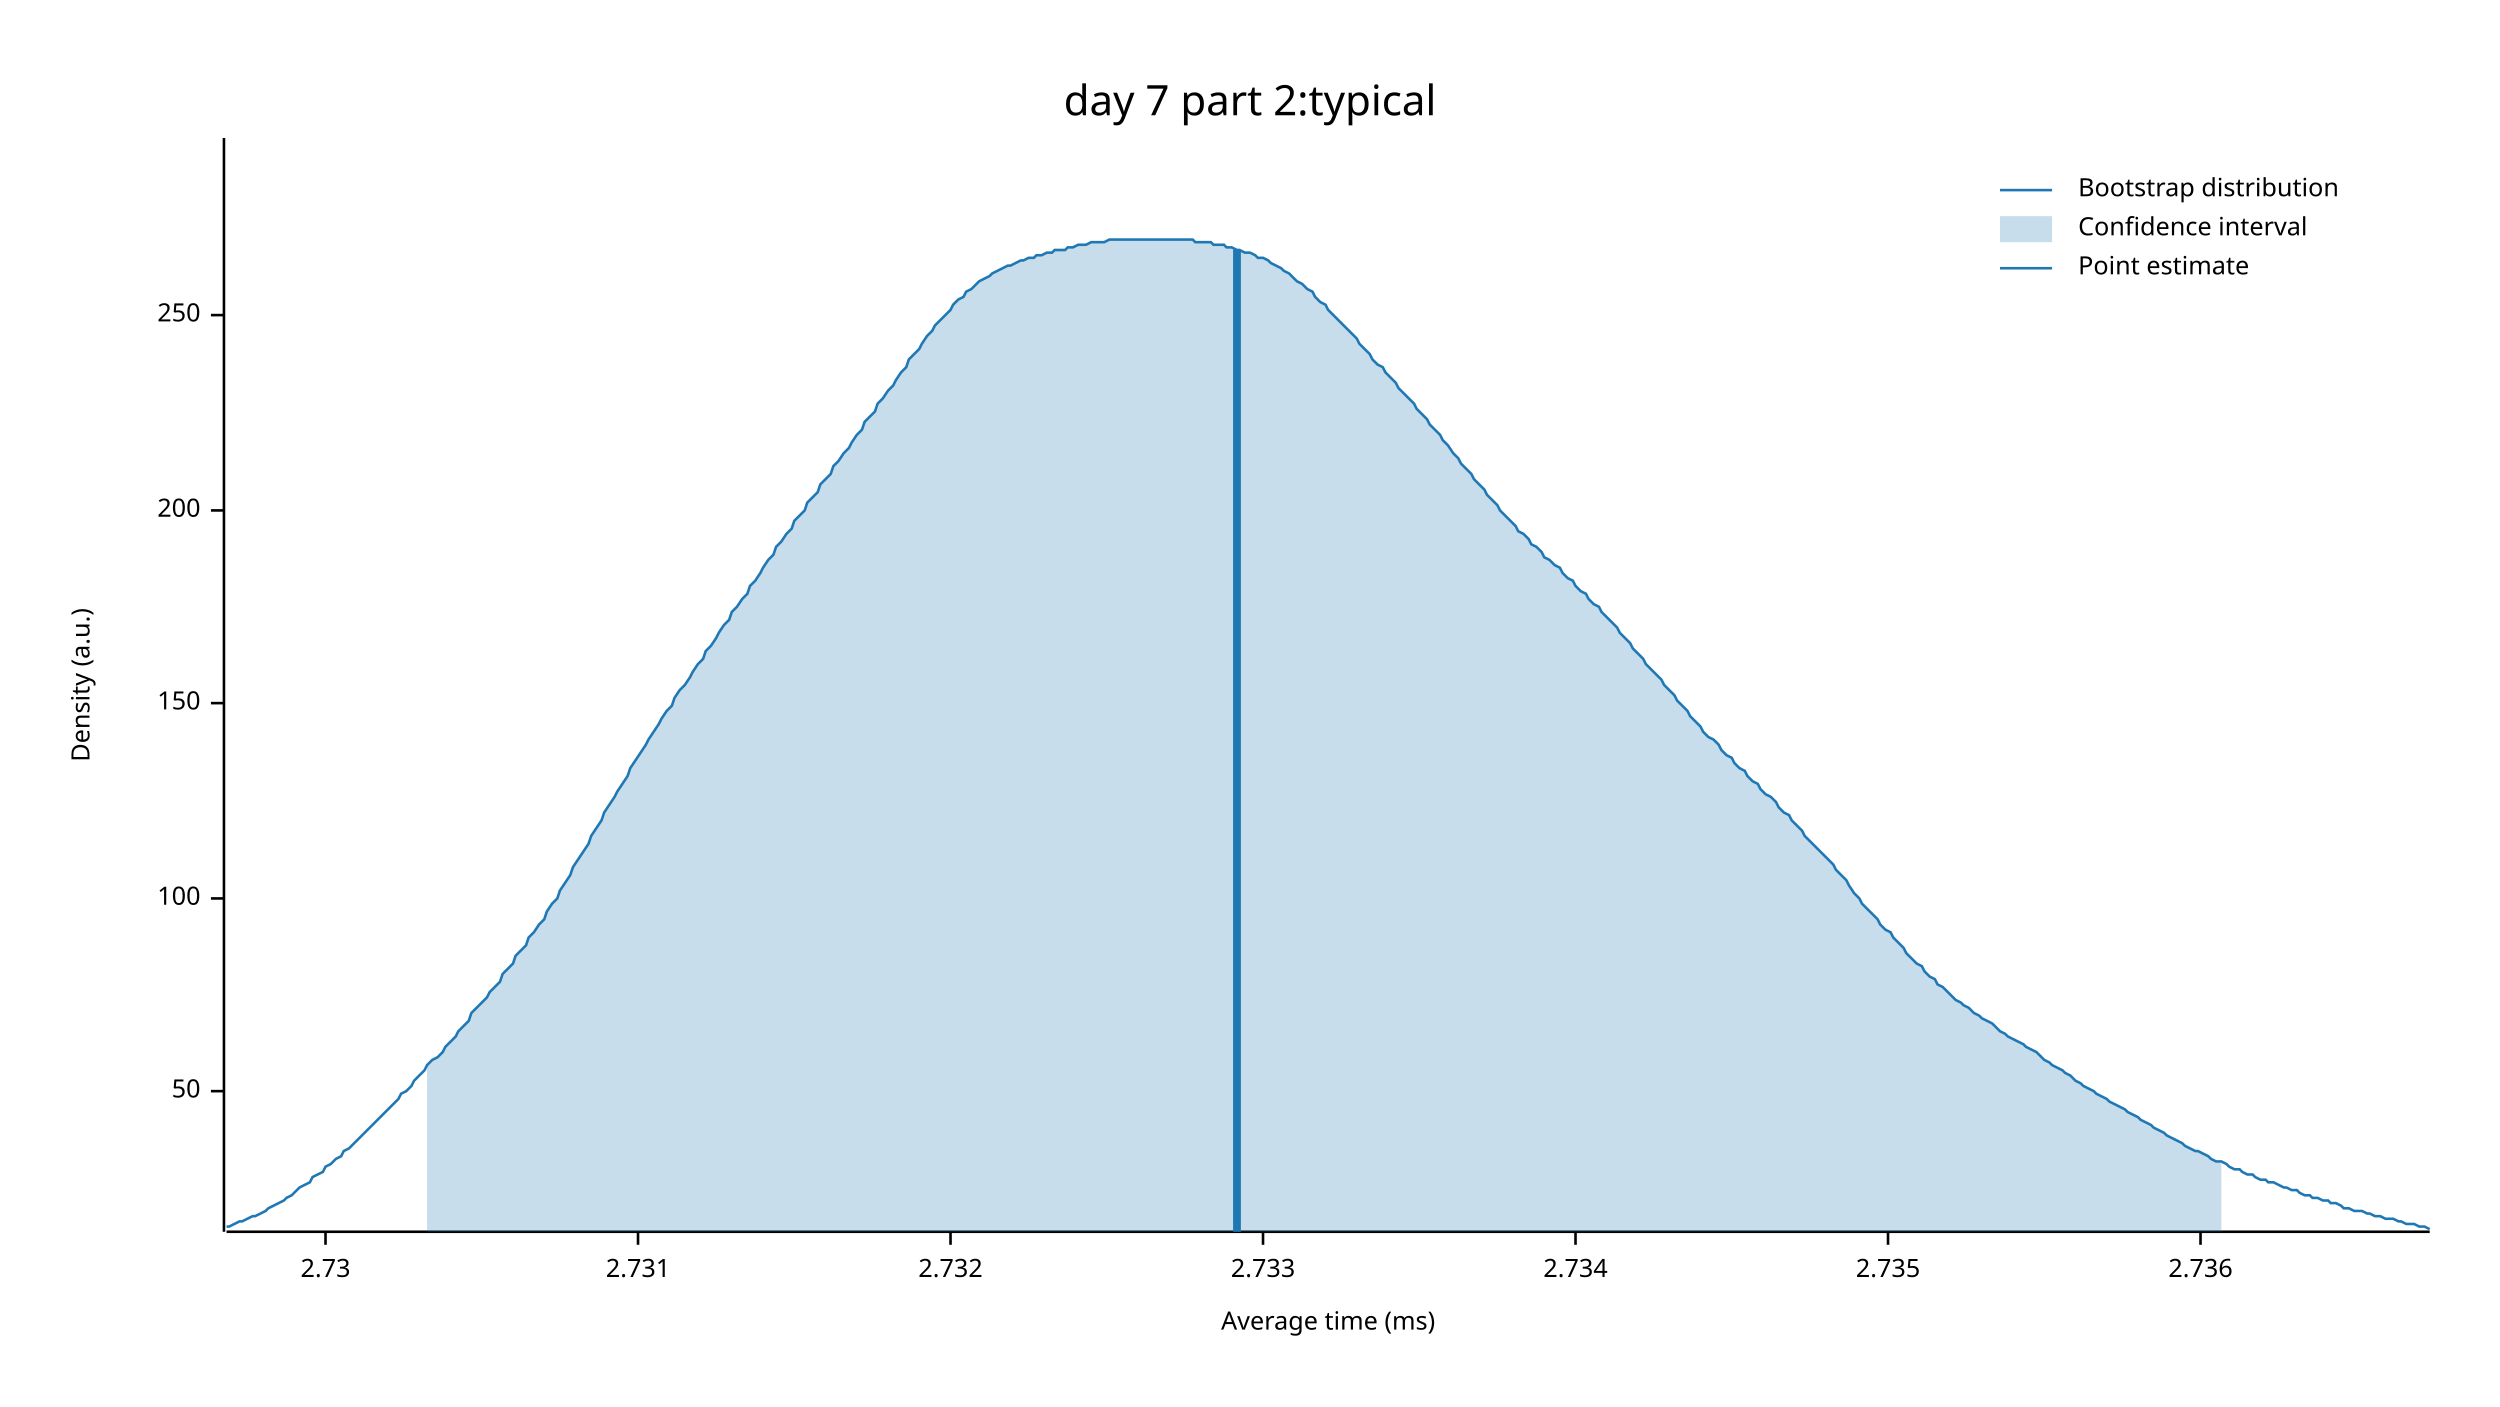
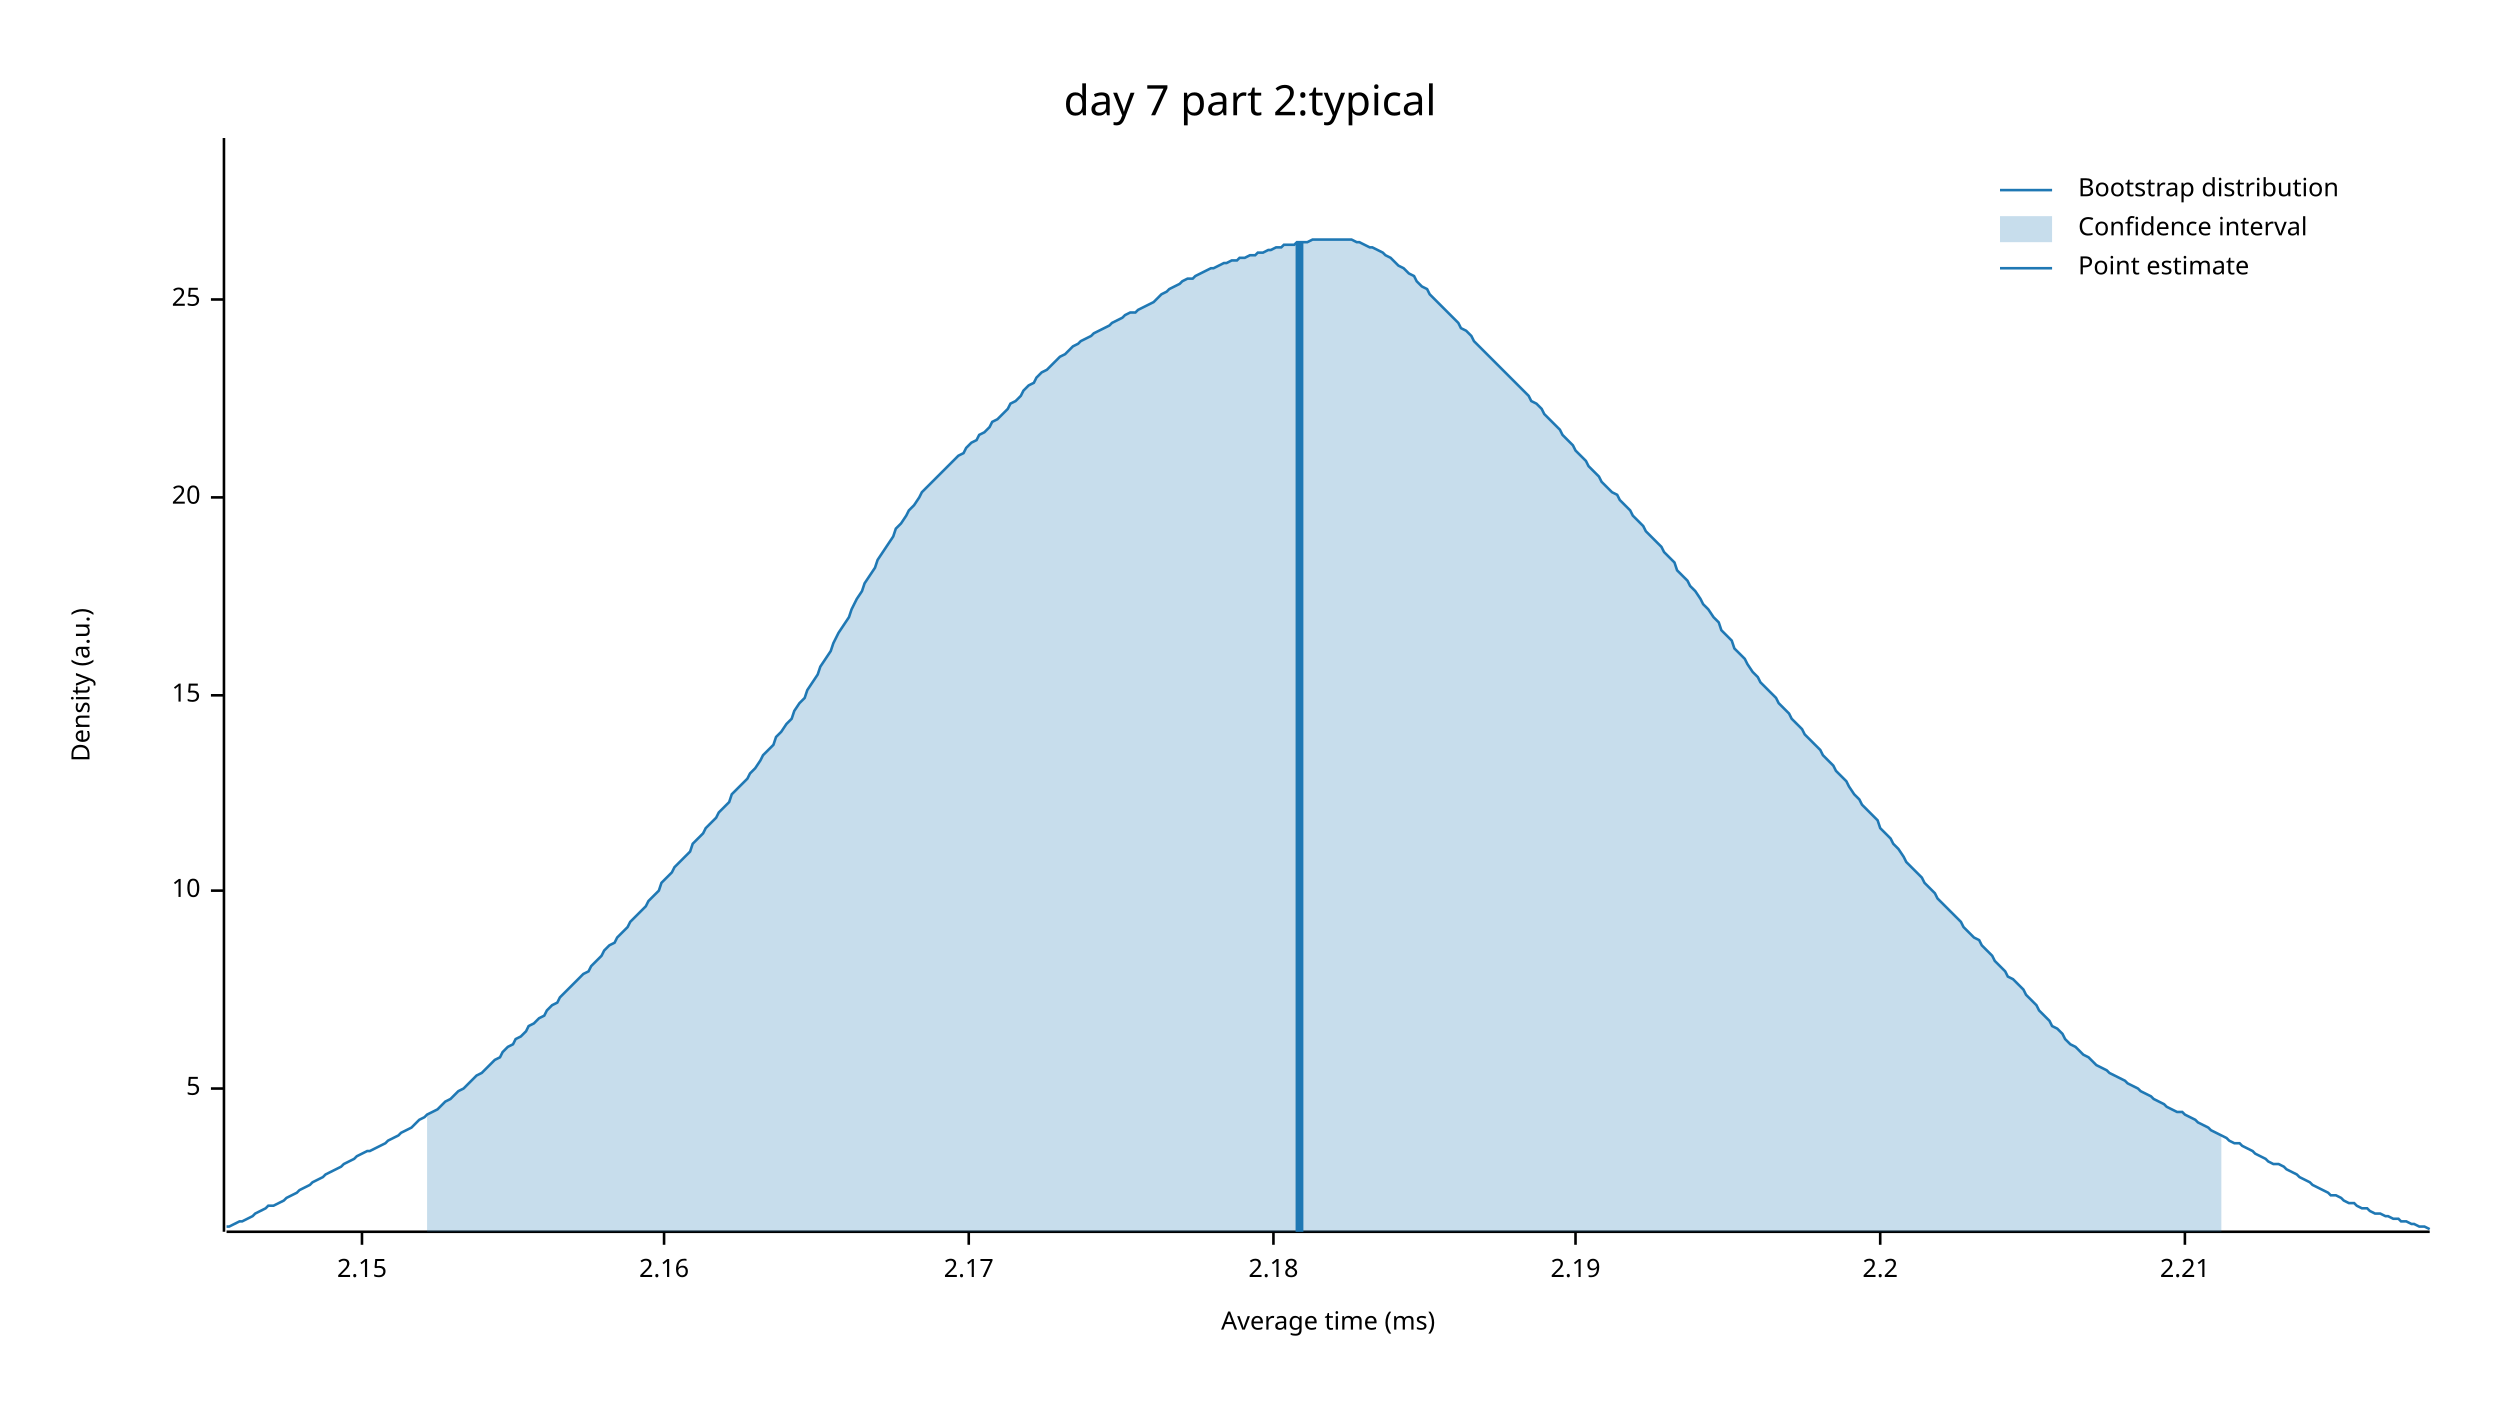
<svg xmlns="http://www.w3.org/2000/svg" width="960" height="540" viewBox="0 0 960 540">
  <text x="480" y="32" dy="0.76em" text-anchor="middle" font-family="sans-serif" font-size="16.129" opacity="1" fill="#000000">
day 7 part 2:typical
</text>
  <text x="27" y="263" dy="0.76em" text-anchor="middle" font-family="sans-serif" font-size="9.677" opacity="1" fill="#000000" transform="rotate(270, 27, 263)">
Density (a.u.)
</text>
  <text x="510" y="513" dy="-0.5ex" text-anchor="middle" font-family="sans-serif" font-size="9.677" opacity="1" fill="#000000">
Average time (ms)
</text>
  <polyline fill="none" opacity="1" stroke="#000000" stroke-width="1" points="86,53 86,473 " />
-   <text x="77" y="419" dy="0.5ex" text-anchor="end" font-family="sans-serif" font-size="9.677" opacity="1" fill="#000000">
- 50
+   <text x="77" y="418" dy="0.5ex" text-anchor="end" font-family="sans-serif" font-size="9.677" opacity="1" fill="#000000">
+ 5
</text>
-   <polyline fill="none" opacity="1" stroke="#000000" stroke-width="1" points="81,419 86,419 " />
-   <text x="77" y="345" dy="0.5ex" text-anchor="end" font-family="sans-serif" font-size="9.677" opacity="1" fill="#000000">
- 100
+   <polyline fill="none" opacity="1" stroke="#000000" stroke-width="1" points="81,418 86,418 " />
+   <text x="77" y="342" dy="0.5ex" text-anchor="end" font-family="sans-serif" font-size="9.677" opacity="1" fill="#000000">
+ 10
</text>
-   <polyline fill="none" opacity="1" stroke="#000000" stroke-width="1" points="81,345 86,345 " />
-   <text x="77" y="270" dy="0.5ex" text-anchor="end" font-family="sans-serif" font-size="9.677" opacity="1" fill="#000000">
- 150
+   <polyline fill="none" opacity="1" stroke="#000000" stroke-width="1" points="81,342 86,342 " />
+   <text x="77" y="267" dy="0.5ex" text-anchor="end" font-family="sans-serif" font-size="9.677" opacity="1" fill="#000000">
+ 15
</text>
-   <polyline fill="none" opacity="1" stroke="#000000" stroke-width="1" points="81,270 86,270 " />
-   <text x="77" y="196" dy="0.5ex" text-anchor="end" font-family="sans-serif" font-size="9.677" opacity="1" fill="#000000">
- 200
+   <polyline fill="none" opacity="1" stroke="#000000" stroke-width="1" points="81,267 86,267 " />
+   <text x="77" y="191" dy="0.5ex" text-anchor="end" font-family="sans-serif" font-size="9.677" opacity="1" fill="#000000">
+ 20
</text>
-   <polyline fill="none" opacity="1" stroke="#000000" stroke-width="1" points="81,196 86,196 " />
-   <text x="77" y="121" dy="0.5ex" text-anchor="end" font-family="sans-serif" font-size="9.677" opacity="1" fill="#000000">
- 250
+   <polyline fill="none" opacity="1" stroke="#000000" stroke-width="1" points="81,191 86,191 " />
+   <text x="77" y="115" dy="0.5ex" text-anchor="end" font-family="sans-serif" font-size="9.677" opacity="1" fill="#000000">
+ 25
</text>
-   <polyline fill="none" opacity="1" stroke="#000000" stroke-width="1" points="81,121 86,121 " />
+   <polyline fill="none" opacity="1" stroke="#000000" stroke-width="1" points="81,115 86,115 " />
  <polyline fill="none" opacity="1" stroke="#000000" stroke-width="1" points="87,473 933,473 " />
-   <text x="125" y="483" dy="0.76em" text-anchor="middle" font-family="sans-serif" font-size="9.677" opacity="1" fill="#000000">
- 2.73
+   <text x="139" y="483" dy="0.76em" text-anchor="middle" font-family="sans-serif" font-size="9.677" opacity="1" fill="#000000">
+ 2.15
</text>
-   <polyline fill="none" opacity="1" stroke="#000000" stroke-width="1" points="125,473 125,478 " />
-   <text x="245" y="483" dy="0.76em" text-anchor="middle" font-family="sans-serif" font-size="9.677" opacity="1" fill="#000000">
- 2.731
+   <polyline fill="none" opacity="1" stroke="#000000" stroke-width="1" points="139,473 139,478 " />
+   <text x="255" y="483" dy="0.76em" text-anchor="middle" font-family="sans-serif" font-size="9.677" opacity="1" fill="#000000">
+ 2.16
</text>
-   <polyline fill="none" opacity="1" stroke="#000000" stroke-width="1" points="245,473 245,478 " />
-   <text x="365" y="483" dy="0.76em" text-anchor="middle" font-family="sans-serif" font-size="9.677" opacity="1" fill="#000000">
- 2.732
+   <polyline fill="none" opacity="1" stroke="#000000" stroke-width="1" points="255,473 255,478 " />
+   <text x="372" y="483" dy="0.76em" text-anchor="middle" font-family="sans-serif" font-size="9.677" opacity="1" fill="#000000">
+ 2.17
</text>
-   <polyline fill="none" opacity="1" stroke="#000000" stroke-width="1" points="365,473 365,478 " />
-   <text x="485" y="483" dy="0.76em" text-anchor="middle" font-family="sans-serif" font-size="9.677" opacity="1" fill="#000000">
- 2.733
+   <polyline fill="none" opacity="1" stroke="#000000" stroke-width="1" points="372,473 372,478 " />
+   <text x="489" y="483" dy="0.76em" text-anchor="middle" font-family="sans-serif" font-size="9.677" opacity="1" fill="#000000">
+ 2.18
</text>
-   <polyline fill="none" opacity="1" stroke="#000000" stroke-width="1" points="485,473 485,478 " />
+   <polyline fill="none" opacity="1" stroke="#000000" stroke-width="1" points="489,473 489,478 " />
  <text x="605" y="483" dy="0.76em" text-anchor="middle" font-family="sans-serif" font-size="9.677" opacity="1" fill="#000000">
- 2.734
+ 2.19
</text>
  <polyline fill="none" opacity="1" stroke="#000000" stroke-width="1" points="605,473 605,478 " />
-   <text x="725" y="483" dy="0.76em" text-anchor="middle" font-family="sans-serif" font-size="9.677" opacity="1" fill="#000000">
- 2.735
+   <text x="722" y="483" dy="0.76em" text-anchor="middle" font-family="sans-serif" font-size="9.677" opacity="1" fill="#000000">
+ 2.2
</text>
-   <polyline fill="none" opacity="1" stroke="#000000" stroke-width="1" points="725,473 725,478 " />
-   <text x="845" y="483" dy="0.76em" text-anchor="middle" font-family="sans-serif" font-size="9.677" opacity="1" fill="#000000">
- 2.736
+   <polyline fill="none" opacity="1" stroke="#000000" stroke-width="1" points="722,473 722,478 " />
+   <text x="839" y="483" dy="0.76em" text-anchor="middle" font-family="sans-serif" font-size="9.677" opacity="1" fill="#000000">
+ 2.21
</text>
-   <polyline fill="none" opacity="1" stroke="#000000" stroke-width="1" points="845,473 845,478 " />
-   <polyline fill="none" opacity="1" stroke="#1F78B4" stroke-width="1" points="87,471 88,471 90,470 92,469 93,469 95,468 97,467 98,467 100,466 102,465 103,464 105,463 107,462 109,461 110,460 112,459 114,457 115,456 117,455 119,454 120,452 122,451 124,450 125,448 127,447 129,445 131,444 132,442 134,441 136,439 137,438 139,436 141,434 142,433 144,431 146,429 148,427 149,426 151,424 153,422 154,420 156,419 158,417 159,415 161,413 163,411 164,409 166,407 168,406 170,404 171,402 173,400 175,398 176,396 178,394 180,392 181,389 183,387 185,385 187,383 188,381 190,379 192,377 193,374 195,372 197,370 198,367 200,365 202,363 203,360 205,358 207,355 209,353 210,350 212,347 214,345 215,342 217,339 219,336 220,333 222,330 224,327 226,324 227,321 229,318 231,315 232,312 234,309 236,306 237,304 239,301 241,298 242,295 244,292 246,289 248,286 249,284 251,281 253,278 254,276 256,273 258,271 259,268 261,265 263,263 265,260 266,258 268,255 270,253 271,250 273,248 275,245 276,243 278,240 280,238 281,235 283,233 285,230 287,228 288,225 290,223 292,220 293,218 295,215 297,213 298,210 300,208 302,205 304,203 305,200 307,198 309,196 310,193 312,191 314,189 315,186 317,184 319,182 320,179 322,177 324,174 326,172 327,170 329,167 331,165 332,162 334,160 336,158 337,155 339,153 341,150 343,148 344,146 346,143 348,141 349,138 351,136 353,134 354,132 356,129 358,127 359,125 361,123 363,121 365,119 366,117 368,115 370,114 371,112 373,111 375,109 376,108 378,107 380,106 381,105 383,104 385,103 387,102 388,102 390,101 392,100 393,100 395,99 397,99 398,98 400,98 402,97 404,97 405,96 407,96 409,96 410,95 412,95 414,94 415,94 417,94 419,93 420,93 422,93 424,93 426,92 427,92 429,92 431,92 432,92 434,92 436,92 437,92 439,92 441,92 443,92 444,92 446,92 448,92 449,92 451,92 453,92 454,92 456,92 458,92 459,93 461,93 463,93 465,93 466,94 468,94 470,94 471,95 473,95 475,96 476,96 478,97 480,97 482,98 483,99 485,99 487,100 488,101 490,102 492,103 493,104 495,105 497,107 498,108 500,109 502,111 504,112 505,114 507,116 509,117 510,119 512,121 514,123 515,124 517,126 519,128 521,130 522,132 524,134 526,136 527,138 529,140 531,141 532,143 534,145 536,147 537,149 539,151 541,153 543,155 544,157 546,159 548,161 549,163 551,165 553,167 554,169 556,171 558,174 560,176 561,178 563,180 565,182 566,184 568,186 570,188 571,190 573,192 575,194 576,196 578,198 580,200 582,202 583,204 585,205 587,207 588,209 590,210 592,212 593,214 595,215 597,217 599,218 600,220 602,222 604,223 605,225 607,227 609,228 610,230 612,232 614,233 615,235 617,237 619,239 621,241 622,243 624,245 626,247 627,249 629,251 631,253 632,255 634,257 636,259 638,261 639,263 641,265 643,267 644,269 646,271 648,273 649,275 651,277 653,279 654,281 656,283 658,284 660,286 661,288 663,290 665,291 666,293 668,295 670,296 671,298 673,300 675,301 676,303 678,305 680,306 682,308 683,310 685,312 687,313 688,315 690,317 692,319 693,321 695,323 697,325 699,327 700,328 702,330 704,332 705,334 707,336 709,338 710,340 712,343 714,345 715,347 717,349 719,351 721,353 722,355 724,357 726,358 727,360 729,362 731,364 732,366 734,368 736,370 738,371 739,373 741,375 743,376 744,378 746,379 748,381 749,382 751,384 753,385 754,386 756,387 758,389 760,390 761,391 763,392 765,393 766,394 768,396 770,397 771,398 773,399 775,400 777,401 778,402 780,403 782,404 783,405 785,407 787,408 788,409 790,410 792,411 793,412 795,413 797,415 799,416 800,417 802,418 804,419 805,420 807,421 809,422 810,423 812,424 814,425 816,426 817,427 819,428 821,429 822,430 824,431 826,432 827,433 829,434 831,435 832,436 834,437 836,438 838,439 839,440 841,441 843,442 844,442 846,443 848,444 849,445 851,446 853,446 855,447 856,448 858,449 860,449 861,450 863,451 865,451 866,452 868,453 870,453 871,454 873,454 875,455 877,456 878,456 880,457 882,457 883,458 885,459 887,459 888,460 890,460 892,461 894,461 895,462 897,462 899,463 900,464 902,464 904,465 905,465 907,465 909,466 910,466 912,467 914,467 916,468 917,468 919,468 921,469 922,469 924,470 926,470 927,470 929,471 931,471 933,472 " />
-   <polygon opacity="0.25" fill="#1F78B4" points="164,409 166,407 168,406 170,404 171,402 173,400 175,398 176,396 178,394 180,392 181,389 183,387 185,385 187,383 188,381 190,379 192,377 193,374 195,372 197,370 198,367 200,365 202,363 203,360 205,358 207,355 209,353 210,350 212,347 214,345 215,342 217,339 219,336 220,333 222,330 224,327 226,324 227,321 229,318 231,315 232,312 234,309 236,306 237,304 239,301 241,298 242,295 244,292 246,289 248,286 249,284 251,281 253,278 254,276 256,273 258,271 259,268 261,265 263,263 265,260 266,258 268,255 270,253 271,250 273,248 275,245 276,243 278,240 280,238 281,235 283,233 285,230 287,228 288,225 290,223 292,220 293,218 295,215 297,213 298,210 300,208 302,205 304,203 305,200 307,198 309,196 310,193 312,191 314,189 315,186 317,184 319,182 320,179 322,177 324,174 326,172 327,170 329,167 331,165 332,162 334,160 336,158 337,155 339,153 341,150 343,148 344,146 346,143 348,141 349,138 351,136 353,134 354,132 356,129 358,127 359,125 361,123 363,121 365,119 366,117 368,115 370,114 371,112 373,111 375,109 376,108 378,107 380,106 381,105 383,104 385,103 387,102 388,102 390,101 392,100 393,100 395,99 397,99 398,98 400,98 402,97 404,97 405,96 407,96 409,96 410,95 412,95 414,94 415,94 417,94 419,93 420,93 422,93 424,93 426,92 427,92 429,92 431,92 432,92 434,92 436,92 437,92 439,92 441,92 443,92 444,92 446,92 448,92 449,92 451,92 453,92 454,92 456,92 458,92 459,93 461,93 463,93 465,93 466,94 468,94 470,94 471,95 473,95 475,96 476,96 478,97 480,97 482,98 483,99 485,99 487,100 488,101 490,102 492,103 493,104 495,105 497,107 498,108 500,109 502,111 504,112 505,114 507,116 509,117 510,119 512,121 514,123 515,124 517,126 519,128 521,130 522,132 524,134 526,136 527,138 529,140 531,141 532,143 534,145 536,147 537,149 539,151 541,153 543,155 544,157 546,159 548,161 549,163 551,165 553,167 554,169 556,171 558,174 560,176 561,178 563,180 565,182 566,184 568,186 570,188 571,190 573,192 575,194 576,196 578,198 580,200 582,202 583,204 585,205 587,207 588,209 590,210 592,212 593,214 595,215 597,217 599,218 600,220 602,222 604,223 605,225 607,227 609,228 610,230 612,232 614,233 615,235 617,237 619,239 621,241 622,243 624,245 626,247 627,249 629,251 631,253 632,255 634,257 636,259 638,261 639,263 641,265 643,267 644,269 646,271 648,273 649,275 651,277 653,279 654,281 656,283 658,284 660,286 661,288 663,290 665,291 666,293 668,295 670,296 671,298 673,300 675,301 676,303 678,305 680,306 682,308 683,310 685,312 687,313 688,315 690,317 692,319 693,321 695,323 697,325 699,327 700,328 702,330 704,332 705,334 707,336 709,338 710,340 712,343 714,345 715,347 717,349 719,351 721,353 722,355 724,357 726,358 727,360 729,362 731,364 732,366 734,368 736,370 738,371 739,373 741,375 743,376 744,378 746,379 748,381 749,382 751,384 753,385 754,386 756,387 758,389 760,390 761,391 763,392 765,393 766,394 768,396 770,397 771,398 773,399 775,400 777,401 778,402 780,403 782,404 783,405 785,407 787,408 788,409 790,410 792,411 793,412 795,413 797,415 799,416 800,417 802,418 804,419 805,420 807,421 809,422 810,423 812,424 814,425 816,426 817,427 819,428 821,429 822,430 824,431 826,432 827,433 829,434 831,435 832,436 834,437 836,438 838,439 839,440 841,441 843,442 844,442 846,443 848,444 849,445 851,446 853,446 853,473 164,473 " />
-   <polyline fill="none" opacity="1" stroke="#1F78B4" stroke-width="3" points="475,473 475,96 " />
+   <polyline fill="none" opacity="1" stroke="#000000" stroke-width="1" points="839,473 839,478 " />
+   <polyline fill="none" opacity="1" stroke="#1F78B4" stroke-width="1" points="87,471 88,471 90,470 92,469 93,469 95,468 97,467 98,466 100,465 102,464 103,463 105,463 107,462 109,461 110,460 112,459 114,458 115,457 117,456 119,455 120,454 122,453 124,452 125,451 127,450 129,449 131,448 132,447 134,446 136,445 137,444 139,443 141,442 142,442 144,441 146,440 148,439 149,438 151,437 153,436 154,435 156,434 158,433 159,432 161,430 163,429 164,428 166,427 168,426 170,424 171,423 173,422 175,420 176,419 178,418 180,416 181,415 183,413 185,412 187,410 188,409 190,407 192,406 193,404 195,402 197,401 198,399 200,398 202,396 203,394 205,393 207,391 209,390 210,388 212,386 214,385 215,383 217,381 219,379 220,378 222,376 224,374 226,373 227,371 229,369 231,367 232,365 234,363 236,362 237,360 239,358 241,356 242,354 244,352 246,350 248,348 249,346 251,344 253,342 254,339 256,337 258,335 259,333 261,331 263,329 265,327 266,324 268,322 270,320 271,318 273,316 275,314 276,312 278,310 280,308 281,305 283,303 285,301 287,299 288,297 290,295 292,292 293,290 295,288 297,286 298,283 300,281 302,278 304,276 305,273 307,270 309,268 310,265 312,262 314,259 315,256 317,253 319,250 320,247 322,243 324,240 326,237 327,234 329,230 331,227 332,224 334,221 336,218 337,215 339,212 341,209 343,206 344,203 346,201 348,198 349,196 351,194 353,191 354,189 356,187 358,185 359,184 361,182 363,180 365,178 366,177 368,175 370,174 371,172 373,170 375,169 376,167 378,166 380,164 381,162 383,161 385,159 387,157 388,155 390,154 392,152 393,150 395,148 397,147 398,145 400,143 402,142 404,140 405,139 407,137 409,136 410,135 412,133 414,132 415,131 417,130 419,129 420,128 422,127 424,126 426,125 427,124 429,123 431,122 432,121 434,120 436,120 437,119 439,118 441,117 443,116 444,115 446,113 448,112 449,111 451,110 453,109 454,108 456,107 458,107 459,106 461,105 463,104 465,103 466,103 468,102 470,101 471,101 473,100 475,100 476,99 478,99 480,98 482,98 483,97 485,97 487,96 488,96 490,95 492,95 493,94 495,94 497,94 498,93 500,93 502,93 504,92 505,92 507,92 509,92 510,92 512,92 514,92 515,92 517,92 519,92 521,93 522,93 524,94 526,95 527,95 529,96 531,97 532,98 534,99 536,101 537,102 539,103 541,105 543,106 544,108 546,110 548,111 549,113 551,115 553,117 554,118 556,120 558,122 560,124 561,126 563,127 565,129 566,131 568,133 570,135 571,136 573,138 575,140 576,141 578,143 580,145 582,147 583,148 585,150 587,152 588,154 590,155 592,157 593,159 595,161 597,163 599,165 600,167 602,169 604,171 605,173 607,175 609,177 610,179 612,181 614,183 615,185 617,187 619,189 621,190 622,192 624,194 626,196 627,198 629,200 631,202 632,204 634,206 636,208 638,210 639,212 641,214 643,216 644,219 646,221 648,223 649,225 651,227 653,230 654,232 656,234 658,237 660,239 661,242 663,244 665,246 666,249 668,251 670,253 671,255 673,258 675,260 676,262 678,264 680,266 682,268 683,270 685,272 687,274 688,276 690,278 692,280 693,282 695,284 697,286 699,288 700,290 702,292 704,294 705,296 707,298 709,300 710,302 712,305 714,307 715,309 717,311 719,313 721,315 722,318 724,320 726,322 727,324 729,326 731,329 732,331 734,333 736,335 738,337 739,339 741,341 743,343 744,345 746,347 748,349 749,350 751,352 753,354 754,356 756,358 758,360 760,361 761,363 763,365 765,367 766,369 768,371 770,373 771,375 773,376 775,378 777,380 778,382 780,384 782,386 783,388 785,390 787,392 788,394 790,395 792,397 793,399 795,401 797,402 799,404 800,405 802,406 804,408 805,409 807,410 809,411 810,412 812,413 814,414 816,415 817,416 819,417 821,418 822,419 824,420 826,421 827,422 829,423 831,424 832,425 834,426 836,427 838,427 839,428 841,429 843,430 844,431 846,432 848,433 849,434 851,435 853,436 855,437 856,438 858,439 860,439 861,440 863,441 865,442 866,443 868,444 870,445 871,446 873,447 875,447 877,448 878,449 880,450 882,451 883,452 885,453 887,454 888,455 890,456 892,457 894,458 895,459 897,459 899,460 900,461 902,462 904,462 905,463 907,464 909,464 910,465 912,466 914,466 916,467 917,467 919,468 921,468 922,469 924,469 926,470 927,470 929,471 931,471 933,472 " />
+   <polygon opacity="0.25" fill="#1F78B4" points="164,428 166,427 168,426 170,424 171,423 173,422 175,420 176,419 178,418 180,416 181,415 183,413 185,412 187,410 188,409 190,407 192,406 193,404 195,402 197,401 198,399 200,398 202,396 203,394 205,393 207,391 209,390 210,388 212,386 214,385 215,383 217,381 219,379 220,378 222,376 224,374 226,373 227,371 229,369 231,367 232,365 234,363 236,362 237,360 239,358 241,356 242,354 244,352 246,350 248,348 249,346 251,344 253,342 254,339 256,337 258,335 259,333 261,331 263,329 265,327 266,324 268,322 270,320 271,318 273,316 275,314 276,312 278,310 280,308 281,305 283,303 285,301 287,299 288,297 290,295 292,292 293,290 295,288 297,286 298,283 300,281 302,278 304,276 305,273 307,270 309,268 310,265 312,262 314,259 315,256 317,253 319,250 320,247 322,243 324,240 326,237 327,234 329,230 331,227 332,224 334,221 336,218 337,215 339,212 341,209 343,206 344,203 346,201 348,198 349,196 351,194 353,191 354,189 356,187 358,185 359,184 361,182 363,180 365,178 366,177 368,175 370,174 371,172 373,170 375,169 376,167 378,166 380,164 381,162 383,161 385,159 387,157 388,155 390,154 392,152 393,150 395,148 397,147 398,145 400,143 402,142 404,140 405,139 407,137 409,136 410,135 412,133 414,132 415,131 417,130 419,129 420,128 422,127 424,126 426,125 427,124 429,123 431,122 432,121 434,120 436,120 437,119 439,118 441,117 443,116 444,115 446,113 448,112 449,111 451,110 453,109 454,108 456,107 458,107 459,106 461,105 463,104 465,103 466,103 468,102 470,101 471,101 473,100 475,100 476,99 478,99 480,98 482,98 483,97 485,97 487,96 488,96 490,95 492,95 493,94 495,94 497,94 498,93 500,93 502,93 504,92 505,92 507,92 509,92 510,92 512,92 514,92 515,92 517,92 519,92 521,93 522,93 524,94 526,95 527,95 529,96 531,97 532,98 534,99 536,101 537,102 539,103 541,105 543,106 544,108 546,110 548,111 549,113 551,115 553,117 554,118 556,120 558,122 560,124 561,126 563,127 565,129 566,131 568,133 570,135 571,136 573,138 575,140 576,141 578,143 580,145 582,147 583,148 585,150 587,152 588,154 590,155 592,157 593,159 595,161 597,163 599,165 600,167 602,169 604,171 605,173 607,175 609,177 610,179 612,181 614,183 615,185 617,187 619,189 621,190 622,192 624,194 626,196 627,198 629,200 631,202 632,204 634,206 636,208 638,210 639,212 641,214 643,216 644,219 646,221 648,223 649,225 651,227 653,230 654,232 656,234 658,237 660,239 661,242 663,244 665,246 666,249 668,251 670,253 671,255 673,258 675,260 676,262 678,264 680,266 682,268 683,270 685,272 687,274 688,276 690,278 692,280 693,282 695,284 697,286 699,288 700,290 702,292 704,294 705,296 707,298 709,300 710,302 712,305 714,307 715,309 717,311 719,313 721,315 722,318 724,320 726,322 727,324 729,326 731,329 732,331 734,333 736,335 738,337 739,339 741,341 743,343 744,345 746,347 748,349 749,350 751,352 753,354 754,356 756,358 758,360 760,361 761,363 763,365 765,367 766,369 768,371 770,373 771,375 773,376 775,378 777,380 778,382 780,384 782,386 783,388 785,390 787,392 788,394 790,395 792,397 793,399 795,401 797,402 799,404 800,405 802,406 804,408 805,409 807,410 809,411 810,412 812,413 814,414 816,415 817,416 819,417 821,418 822,419 824,420 826,421 827,422 829,423 831,424 832,425 834,426 836,427 838,427 839,428 841,429 843,430 844,431 846,432 848,433 849,434 851,435 853,436 853,473 164,473 " />
+   <polyline fill="none" opacity="1" stroke="#1F78B4" stroke-width="3" points="499,473 499,93 " />
  <text x="798" y="68" dy="0.76em" text-anchor="start" font-family="sans-serif" font-size="9.677" opacity="1" fill="#000000">
Bootstrap distribution
</text>
  <text x="798" y="83" dy="0.76em" text-anchor="start" font-family="sans-serif" font-size="9.677" opacity="1" fill="#000000">
Confidence interval
</text>
  <text x="798" y="98" dy="0.76em" text-anchor="start" font-family="sans-serif" font-size="9.677" opacity="1" fill="#000000">
Point estimate
</text>
  <polyline fill="none" opacity="1" stroke="#1F78B4" stroke-width="1" points="768,73 788,73 " />
  <rect x="768" y="83" width="20" height="10" opacity="0.25" fill="#1F78B4" stroke="none" />
  <polyline fill="none" opacity="1" stroke="#1F78B4" stroke-width="1" points="768,103 788,103 " />
</svg>
